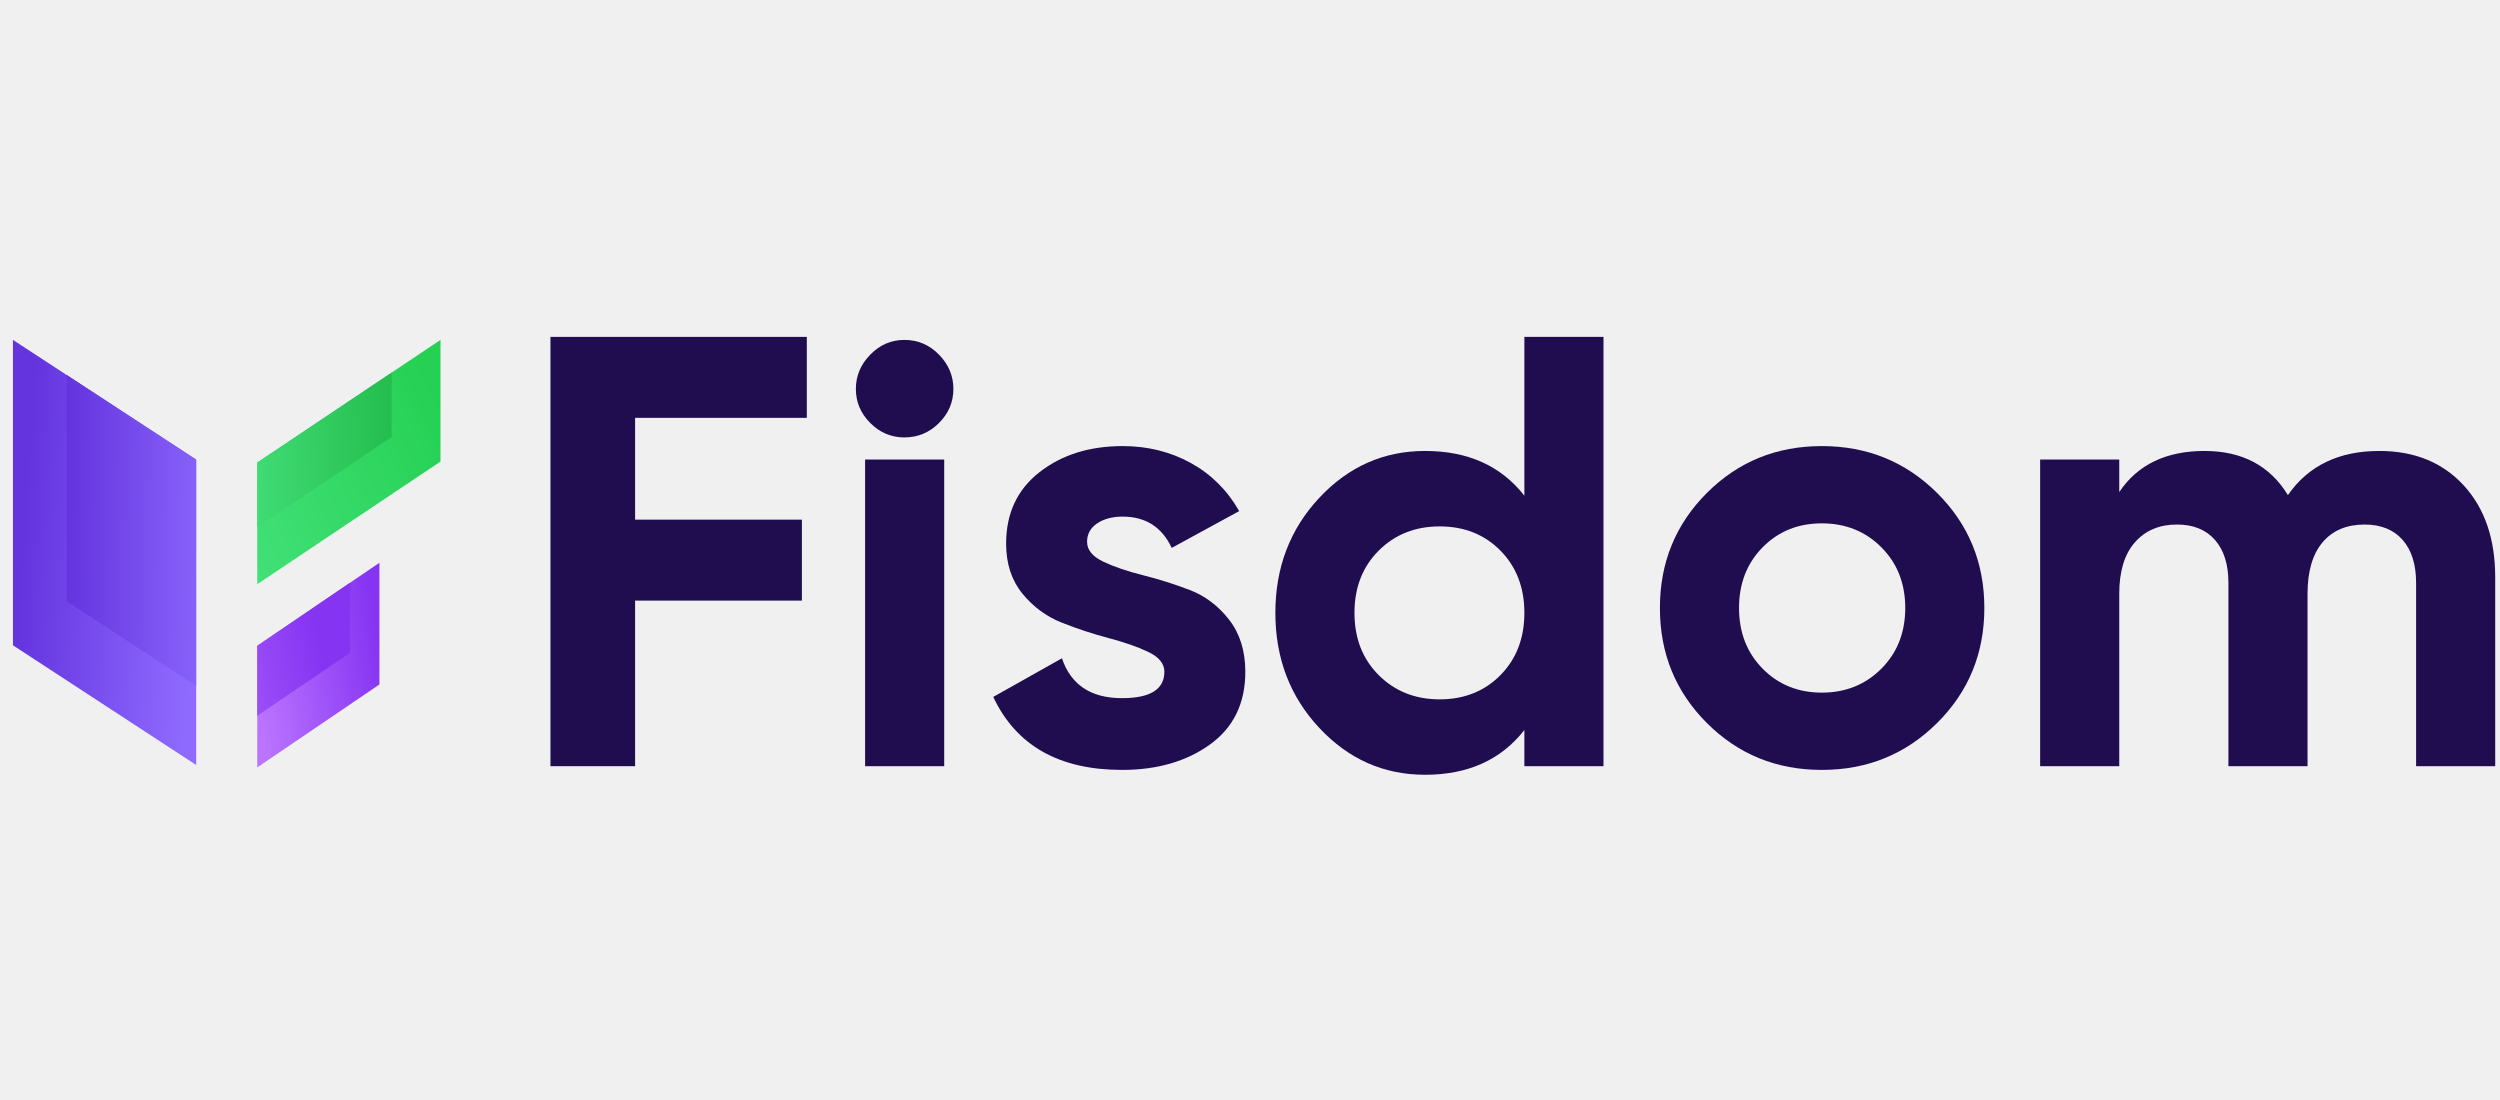
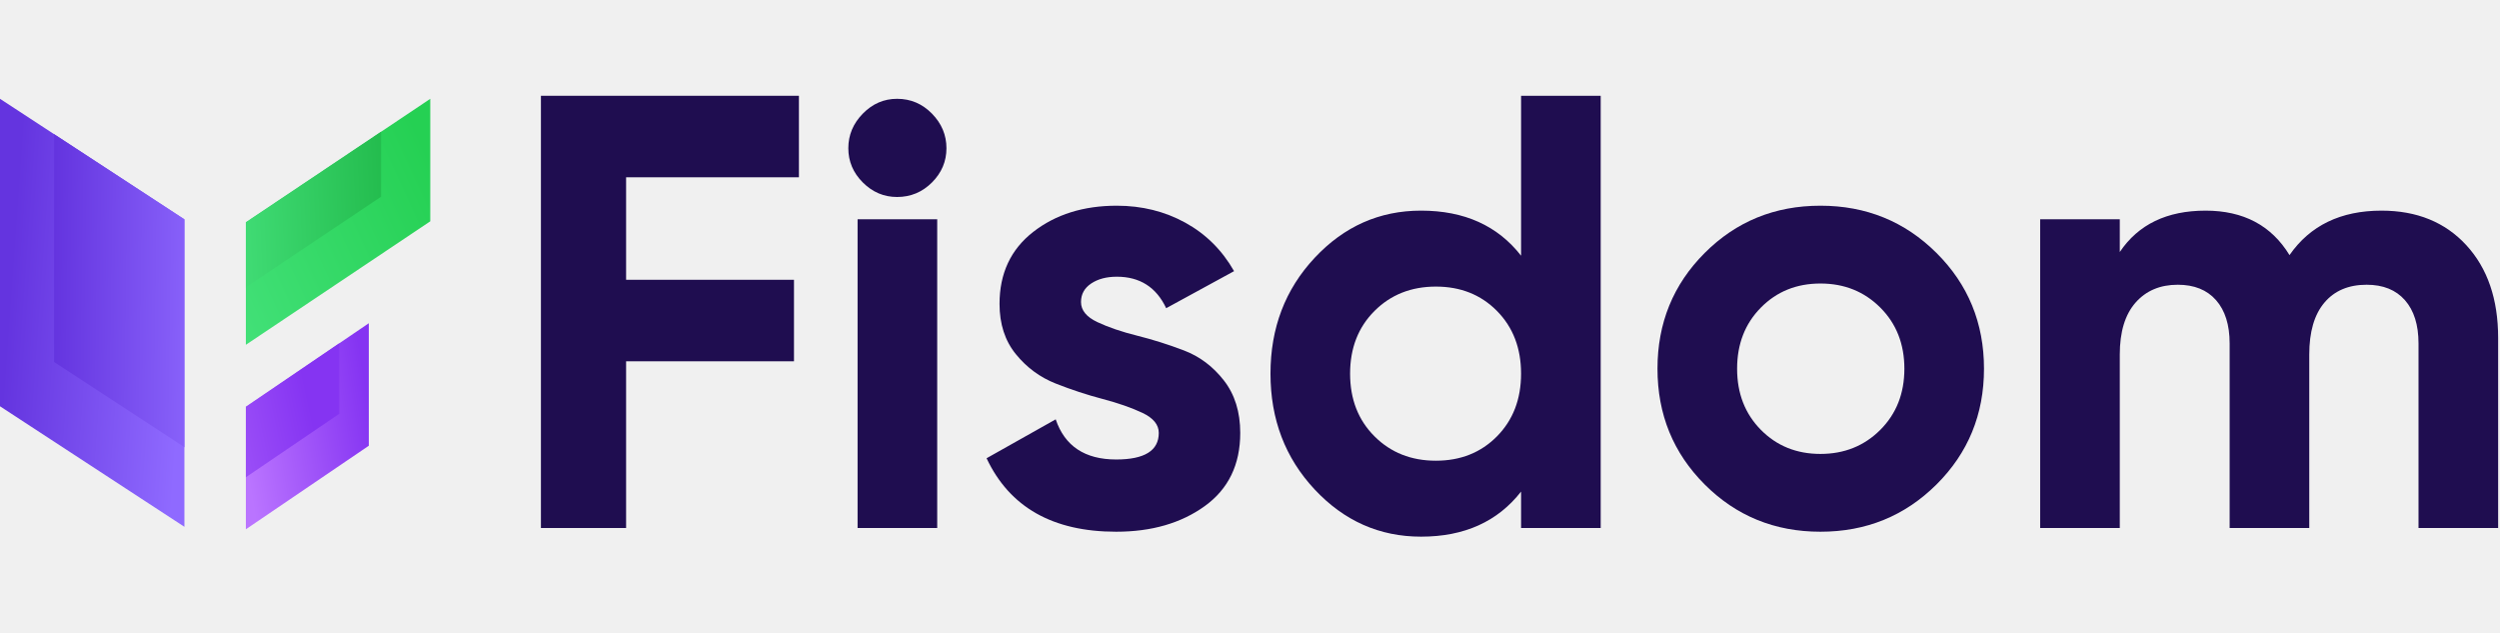
- <svg xmlns="http://www.w3.org/2000/svg" width="141" height="62" viewBox="0 0 141 62" fill="none">
-   <path fill-rule="evenodd" clip-rule="evenodd" d="M48.791 43.212H53.253V25.918H48.791V43.212ZM51.004 24.671C50.266 24.671 49.626 24.4 49.084 23.858C48.542 23.316 48.271 22.676 48.271 21.938C48.271 21.2 48.542 20.554 49.084 20.001C49.626 19.447 50.266 19.171 51.004 19.171C51.765 19.171 52.416 19.447 52.958 20.001C53.5 20.554 53.771 21.2 53.771 21.938C53.771 22.676 53.5 23.316 52.958 23.858C52.416 24.4 51.765 24.671 51.004 24.671Z" fill="#1F0D50" />
-   <path fill-rule="evenodd" clip-rule="evenodd" d="M61.311 30.555C61.311 31.017 61.617 31.391 62.228 31.679C62.839 31.968 63.582 32.221 64.459 32.441C65.335 32.66 66.211 32.936 67.088 33.27C67.964 33.605 68.708 34.164 69.319 34.948C69.93 35.732 70.236 36.712 70.236 37.888C70.236 39.664 69.572 41.03 68.247 41.987C66.92 42.944 65.266 43.423 63.283 43.423C59.732 43.423 57.311 42.051 56.02 39.308C56.019 39.307 56.02 39.306 56.02 39.306L59.893 37.127C59.893 37.127 59.893 37.127 59.893 37.128C60.4 38.627 61.53 39.376 63.283 39.376C64.874 39.376 65.67 38.88 65.67 37.888C65.67 37.427 65.364 37.053 64.753 36.764C64.142 36.476 63.398 36.217 62.522 35.986C61.645 35.755 60.769 35.467 59.893 35.121C59.017 34.775 58.273 34.227 57.662 33.478C57.051 32.729 56.745 31.789 56.745 30.659C56.745 28.953 57.373 27.61 58.63 26.629C59.887 25.649 61.45 25.159 63.318 25.159C64.724 25.159 66.004 25.476 67.157 26.11C68.309 26.745 69.219 27.649 69.888 28.823C69.889 28.825 69.889 28.826 69.888 28.827L66.085 30.901C65.531 29.725 64.609 29.137 63.318 29.137C62.741 29.137 62.263 29.264 61.882 29.517C61.502 29.772 61.311 30.117 61.311 30.555Z" fill="#1F0D50" />
-   <path fill-rule="evenodd" clip-rule="evenodd" d="M77.759 38.077C78.669 38.988 79.817 39.443 81.2 39.443C82.584 39.443 83.725 38.988 84.625 38.077C85.524 37.166 85.974 35.996 85.974 34.566C85.974 33.136 85.524 31.966 84.625 31.055C83.725 30.144 82.584 29.689 81.2 29.689C79.817 29.689 78.669 30.144 77.759 31.055C76.847 31.966 76.392 33.136 76.392 34.566C76.392 35.996 76.847 37.166 77.759 38.077ZM85.975 19H90.437V43.213H85.975V41.172C85.975 41.172 85.975 41.172 85.975 41.172C84.66 42.856 82.793 43.697 80.371 43.697C78.042 43.697 76.053 42.815 74.405 41.051C72.756 39.287 71.931 37.125 71.931 34.566C71.931 32.006 72.756 29.844 74.405 28.08C76.053 26.316 78.042 25.434 80.371 25.434C82.793 25.434 84.66 26.276 85.975 27.958C85.975 27.959 85.975 27.959 85.975 27.958V19Z" fill="#1F0D50" />
-   <path fill-rule="evenodd" clip-rule="evenodd" d="M99.414 37.715C100.301 38.614 101.414 39.064 102.752 39.064C104.089 39.064 105.208 38.614 106.107 37.715C107.006 36.815 107.456 35.674 107.456 34.29C107.456 32.907 107.006 31.765 106.107 30.866C105.208 29.967 104.089 29.517 102.752 29.517C101.414 29.517 100.301 29.967 99.414 30.866C98.526 31.765 98.082 32.907 98.082 34.29C98.082 35.674 98.526 36.815 99.414 37.715ZM109.254 40.776C107.478 42.541 105.31 43.423 102.751 43.423C100.191 43.423 98.029 42.541 96.265 40.776C94.501 39.012 93.619 36.85 93.619 34.291C93.619 31.731 94.501 29.569 96.265 27.805C98.029 26.041 100.191 25.159 102.751 25.159C105.31 25.159 107.478 26.041 109.254 27.805C111.029 29.569 111.917 31.731 111.917 34.291C111.917 36.85 111.029 39.012 109.254 40.776Z" fill="#1F0D50" />
-   <path fill-rule="evenodd" clip-rule="evenodd" d="M134.193 25.434C136.176 25.434 137.761 26.08 138.949 27.371C140.136 28.662 140.73 30.392 140.73 32.559V43.213H136.268V32.87C136.268 31.833 136.014 31.026 135.507 30.449C134.999 29.873 134.284 29.584 133.362 29.584C132.347 29.584 131.558 29.919 130.993 30.588C130.427 31.256 130.145 32.225 130.145 33.493V43.213H125.683V32.87C125.683 31.833 125.429 31.026 124.922 30.449C124.415 29.873 123.7 29.584 122.778 29.584C121.786 29.584 120.996 29.919 120.408 30.588C119.82 31.256 119.526 32.225 119.526 33.493V43.213H115.064V25.918H119.526V27.751C120.564 26.206 122.166 25.434 124.334 25.434C126.456 25.434 128.024 26.264 129.038 27.924C130.192 26.264 131.909 25.434 134.193 25.434Z" fill="#1F0D50" />
-   <path fill-rule="evenodd" clip-rule="evenodd" d="M45.504 23.566H35.819V29.308H45.227V33.874H35.819V43.213H31.046V19H45.504V23.566Z" fill="#1F0D50" />
-   <path fill-rule="evenodd" clip-rule="evenodd" d="M0.73 19.17L11.065 25.922V43.146L0.73 36.394V19.17Z" fill="url(#paint0_linear)" />
-   <mask id="mask0" style="mask-type:alpha" maskUnits="userSpaceOnUse" x="0" y="19" width="12" height="25">
-     <path fill-rule="evenodd" clip-rule="evenodd" d="M0.73 19.17L11.065 25.922V43.146L0.73 36.394V19.17Z" fill="white" />
+ <svg xmlns="http://www.w3.org/2000/svg" width="261" height="66" viewBox="0 0 261 66" fill="none">
+   <path fill-rule="evenodd" clip-rule="evenodd" d="M83.441 18.509H65.391V29.21H82.925V37.719H65.391V55.124H56.495V10H83.441V18.509Z" fill="#1F0D50" />
+   <path fill-rule="evenodd" clip-rule="evenodd" d="M89.568 55.125H97.884V22.893H89.568V55.125ZM93.693 20.566C92.317 20.566 91.124 20.061 90.115 19.051C89.104 18.041 88.6 16.849 88.6 15.473C88.6 14.098 89.104 12.894 90.115 11.863C91.124 10.832 92.317 10.316 93.693 10.316C95.111 10.316 96.325 10.832 97.335 11.863C98.344 12.894 98.849 14.098 98.849 15.473C98.849 16.849 98.344 18.041 97.335 19.051C96.325 20.061 95.111 20.566 93.693 20.566Z" fill="#1F0D50" />
+   <path fill-rule="evenodd" clip-rule="evenodd" d="M112.902 31.532C112.902 32.392 113.471 33.09 114.61 33.627C115.749 34.165 117.134 34.637 118.768 35.045C120.401 35.454 122.034 35.969 123.667 36.592C125.3 37.216 126.686 38.258 127.825 39.719C128.963 41.18 129.533 43.006 129.533 45.198C129.533 48.508 128.298 51.053 125.827 52.837C123.355 54.619 120.272 55.512 116.576 55.512C109.959 55.512 105.447 52.956 103.04 47.843C103.04 47.842 103.04 47.84 103.042 47.84L110.258 43.78C110.258 43.78 110.259 43.78 110.259 43.78C111.204 46.574 113.31 47.97 116.576 47.97C119.542 47.97 121.025 47.046 121.025 45.198C121.025 44.338 120.454 43.641 119.316 43.103C118.177 42.566 116.791 42.083 115.158 41.652C113.524 41.223 111.891 40.685 110.259 40.041C108.625 39.396 107.239 38.376 106.101 36.978C104.962 35.583 104.393 33.831 104.393 31.725C104.393 28.545 105.563 26.043 107.906 24.215C110.248 22.389 113.16 21.476 116.641 21.476C119.261 21.476 121.647 22.067 123.796 23.248C125.943 24.43 127.64 26.115 128.886 28.304C128.888 28.307 128.887 28.309 128.885 28.31L121.798 32.176C120.766 29.984 119.047 28.889 116.641 28.889C115.566 28.889 114.675 29.125 113.965 29.598C113.256 30.071 112.902 30.715 112.902 31.532Z" fill="#1F0D50" />
+   <path fill-rule="evenodd" clip-rule="evenodd" d="M143.553 45.552C145.25 47.25 147.388 48.098 149.967 48.098C152.545 48.098 154.673 47.25 156.349 45.552C158.025 43.855 158.863 41.674 158.863 39.009C158.863 36.345 158.025 34.164 156.349 32.466C154.673 30.769 152.545 29.92 149.967 29.92C147.388 29.92 145.25 30.769 143.553 32.466C141.855 34.164 141.006 36.345 141.006 39.009C141.006 41.674 141.855 43.855 143.553 45.552ZM158.864 10H167.18V55.124H158.864V51.321C158.864 51.321 158.864 51.321 158.864 51.321C156.414 54.458 152.933 56.027 148.421 56.027C144.08 56.027 140.373 54.383 137.301 51.095C134.228 47.807 132.692 43.778 132.692 39.008C132.692 34.238 134.228 30.209 137.301 26.922C140.373 23.634 144.08 21.99 148.421 21.99C152.933 21.99 156.414 23.559 158.864 26.695C158.864 26.695 158.864 26.695 158.864 26.695V10Z" fill="#1F0D50" />
+   <path fill-rule="evenodd" clip-rule="evenodd" d="M183.909 44.876C185.563 46.552 187.637 47.39 190.13 47.39C192.622 47.39 194.707 46.552 196.383 44.876C198.059 43.2 198.897 41.073 198.897 38.495C198.897 35.916 198.059 33.789 196.383 32.113C194.707 30.437 192.622 29.599 190.13 29.599C187.637 29.599 185.563 30.437 183.909 32.113C182.254 33.789 181.427 35.916 181.427 38.495C181.427 41.073 182.254 43.2 183.909 44.876ZM202.249 50.581C198.939 53.868 194.9 55.512 190.13 55.512C185.36 55.512 181.33 53.868 178.043 50.581C174.755 47.293 173.111 43.264 173.111 38.494C173.111 33.724 174.755 29.695 178.043 26.407C181.33 23.119 185.36 21.476 190.13 21.476C194.9 21.476 198.939 23.119 202.249 26.407C205.557 29.695 207.212 33.724 207.212 38.494C207.212 43.264 205.557 47.293 202.249 50.581Z" fill="#1F0D50" />
+   <path fill-rule="evenodd" clip-rule="evenodd" d="M248.727 21.991C252.422 21.991 255.376 23.195 257.59 25.601C259.803 28.009 260.91 31.231 260.91 35.271V55.125H252.594V35.85C252.594 33.917 252.121 32.413 251.176 31.338C250.23 30.265 248.898 29.727 247.179 29.727C245.288 29.727 243.816 30.35 242.764 31.596C241.71 32.843 241.184 34.648 241.184 37.011V55.125H232.868V35.85C232.868 33.917 232.395 32.413 231.45 31.338C230.504 30.265 229.172 29.727 227.453 29.727C225.605 29.727 224.133 30.35 223.038 31.596C221.942 32.843 221.394 34.648 221.394 37.011V55.125H213.078V22.894H221.394V26.31C223.328 23.431 226.314 21.991 230.354 21.991C234.308 21.991 237.23 23.538 239.121 26.633C241.27 23.538 244.472 21.991 248.727 21.991Z" fill="#1F0D50" />
+   <path fill-rule="evenodd" clip-rule="evenodd" d="M0 10.316L19.26 22.9V54.999L0 42.416V10.316Z" fill="url(#paint0_linear)" />
+   <mask id="mask0" style="mask-type:alpha" maskUnits="userSpaceOnUse" x="0" y="10" width="20" height="45">
+     <path fill-rule="evenodd" clip-rule="evenodd" d="M0 10.316L19.26 22.9V54.999L0 42.416V10.316Z" fill="white" />
  </mask>
  <g mask="url(#mask0)">
-     <path fill-rule="evenodd" clip-rule="evenodd" d="M3.763 16.689L14.097 23.441V40.666L3.763 33.914V16.689Z" fill="url(#paint1_linear)" />
+     <path fill-rule="evenodd" clip-rule="evenodd" d="M5.651 5.695L24.911 18.279V50.379L5.651 37.795V5.695Z" fill="url(#paint1_linear)" />
  </g>
-   <path fill-rule="evenodd" clip-rule="evenodd" d="M14.509 26.086L24.844 19.169V26.031L14.509 32.949V26.086Z" fill="url(#paint2_linear)" />
-   <mask id="mask1" style="mask-type:alpha" maskUnits="userSpaceOnUse" x="14" y="19" width="11" height="14">
-     <path fill-rule="evenodd" clip-rule="evenodd" d="M14.509 26.086L24.844 19.169V26.031L14.509 32.949V26.086Z" fill="white" />
+   <path fill-rule="evenodd" clip-rule="evenodd" d="M25.679 23.208L44.939 10.316V23.105L25.679 35.996V23.208Z" fill="url(#paint2_linear)" />
+   <mask id="mask1" style="mask-type:alpha" maskUnits="userSpaceOnUse" x="25" y="10" width="20" height="26">
+     <path fill-rule="evenodd" clip-rule="evenodd" d="M25.679 23.208L44.939 10.316V23.105L25.679 35.996V23.208Z" fill="white" />
  </mask>
  <g mask="url(#mask1)">
-     <path fill-rule="evenodd" clip-rule="evenodd" d="M11.754 24.706L22.089 17.789V24.651L11.754 31.569V24.706Z" fill="url(#paint3_linear)" />
+     <path fill-rule="evenodd" clip-rule="evenodd" d="M20.543 20.64L39.803 7.749V20.538L20.543 33.429V20.64Z" fill="url(#paint3_linear)" />
  </g>
-   <path fill-rule="evenodd" clip-rule="evenodd" d="M14.509 36.421L21.399 31.741V38.603L14.509 43.283V36.421Z" fill="url(#paint4_linear)" />
-   <mask id="mask2" style="mask-type:alpha" maskUnits="userSpaceOnUse" x="14" y="31" width="8" height="13">
-     <path fill-rule="evenodd" clip-rule="evenodd" d="M14.509 36.421L21.399 31.741V38.603L14.509 43.283V36.421Z" fill="white" />
+   <path fill-rule="evenodd" clip-rule="evenodd" d="M25.679 42.468L38.519 33.746V46.535L25.679 55.257V42.468Z" fill="url(#paint4_linear)" />
+   <mask id="mask2" style="mask-type:alpha" maskUnits="userSpaceOnUse" x="25" y="33" width="14" height="23">
+     <path fill-rule="evenodd" clip-rule="evenodd" d="M25.679 42.468L38.519 33.746V46.535L25.679 55.257V42.468Z" fill="white" />
  </mask>
  <g mask="url(#mask2)">
-     <path fill-rule="evenodd" clip-rule="evenodd" d="M12.857 34.63L19.747 29.95V36.812L12.857 41.492V34.63Z" fill="url(#paint5_linear)" />
+     <path fill-rule="evenodd" clip-rule="evenodd" d="M22.597 39.13L35.437 30.408V43.197L22.597 51.919V39.13Z" fill="url(#paint5_linear)" />
  </g>
  <defs>
-     <linearGradient id="paint0_linear" x1="11.868" y1="21.172" x2="1.953" y2="20.464" gradientUnits="userSpaceOnUse">
+     <linearGradient id="paint0_linear" x1="20.758" y1="14.048" x2="2.279" y2="12.728" gradientUnits="userSpaceOnUse">
      <stop stop-color="#8F6AFF" />
      <stop offset="1" stop-color="#6434DF" />
    </linearGradient>
-     <linearGradient id="paint1_linear" x1="12.816" y1="19.06" x2="3.907" y2="18.928" gradientUnits="userSpaceOnUse">
+     <linearGradient id="paint1_linear" x1="22.523" y1="10.113" x2="5.92" y2="9.868" gradientUnits="userSpaceOnUse">
      <stop stop-color="#8F6AFF" />
      <stop offset="1" stop-color="#6434DF" />
    </linearGradient>
-     <linearGradient id="paint2_linear" x1="20.928" y1="14.003" x2="6.437" y2="20.676" gradientUnits="userSpaceOnUse">
+     <linearGradient id="paint2_linear" x1="37.641" y1="0.689" x2="10.636" y2="13.125" gradientUnits="userSpaceOnUse">
      <stop stop-color="#25D053" />
      <stop offset="1" stop-color="#47E37E" />
    </linearGradient>
-     <linearGradient id="paint3_linear" x1="23.57" y1="19.13" x2="12.064" y2="19.651" gradientUnits="userSpaceOnUse">
+     <linearGradient id="paint3_linear" x1="42.563" y1="10.247" x2="21.119" y2="11.218" gradientUnits="userSpaceOnUse">
      <stop stop-color="#1EB646" />
      <stop offset="1" stop-color="#47E37E" />
    </linearGradient>
-     <linearGradient id="paint4_linear" x1="20.448" y1="30.556" x2="13.229" y2="31.746" gradientUnits="userSpaceOnUse">
+     <linearGradient id="paint4_linear" x1="36.746" y1="31.537" x2="23.293" y2="33.754" gradientUnits="userSpaceOnUse">
      <stop stop-color="#8534F2" />
      <stop offset="1" stop-color="#BA74FF" />
    </linearGradient>
-     <linearGradient id="paint5_linear" x1="16.223" y1="27.666" x2="5.847" y2="29.885" gradientUnits="userSpaceOnUse">
+     <linearGradient id="paint5_linear" x1="28.869" y1="26.152" x2="9.532" y2="30.287" gradientUnits="userSpaceOnUse">
      <stop stop-color="#8534F2" />
      <stop offset="1" stop-color="#BA74FF" />
    </linearGradient>
  </defs>
</svg>
